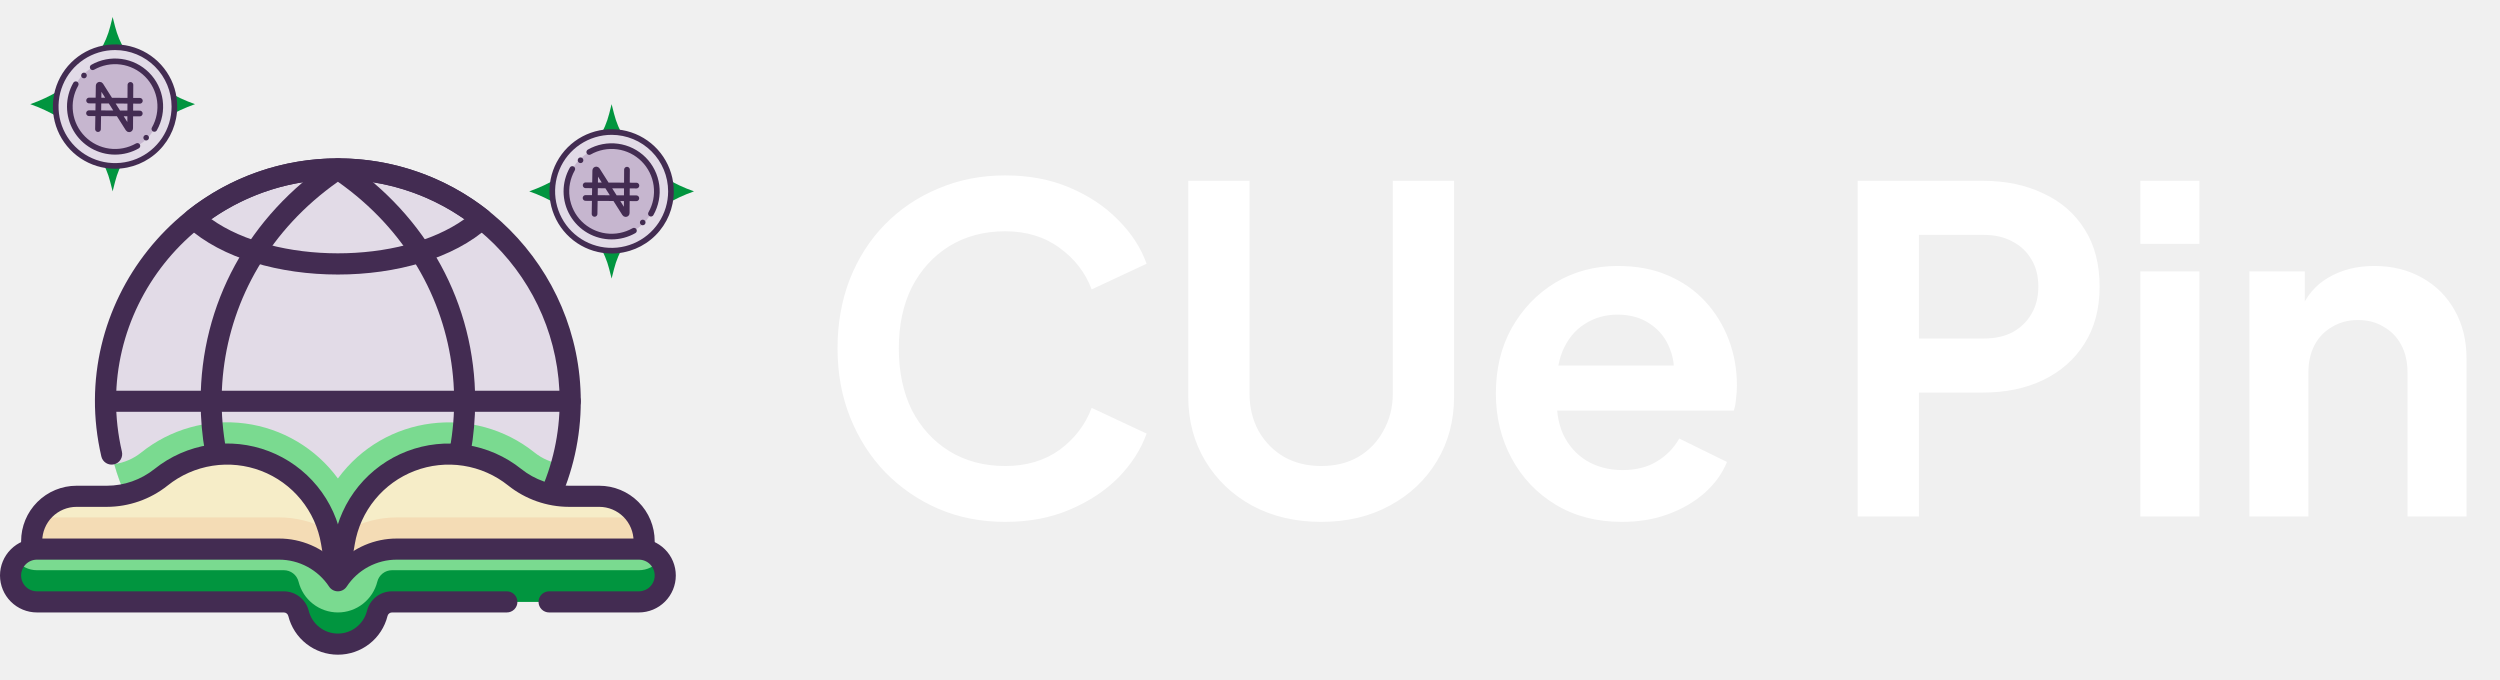
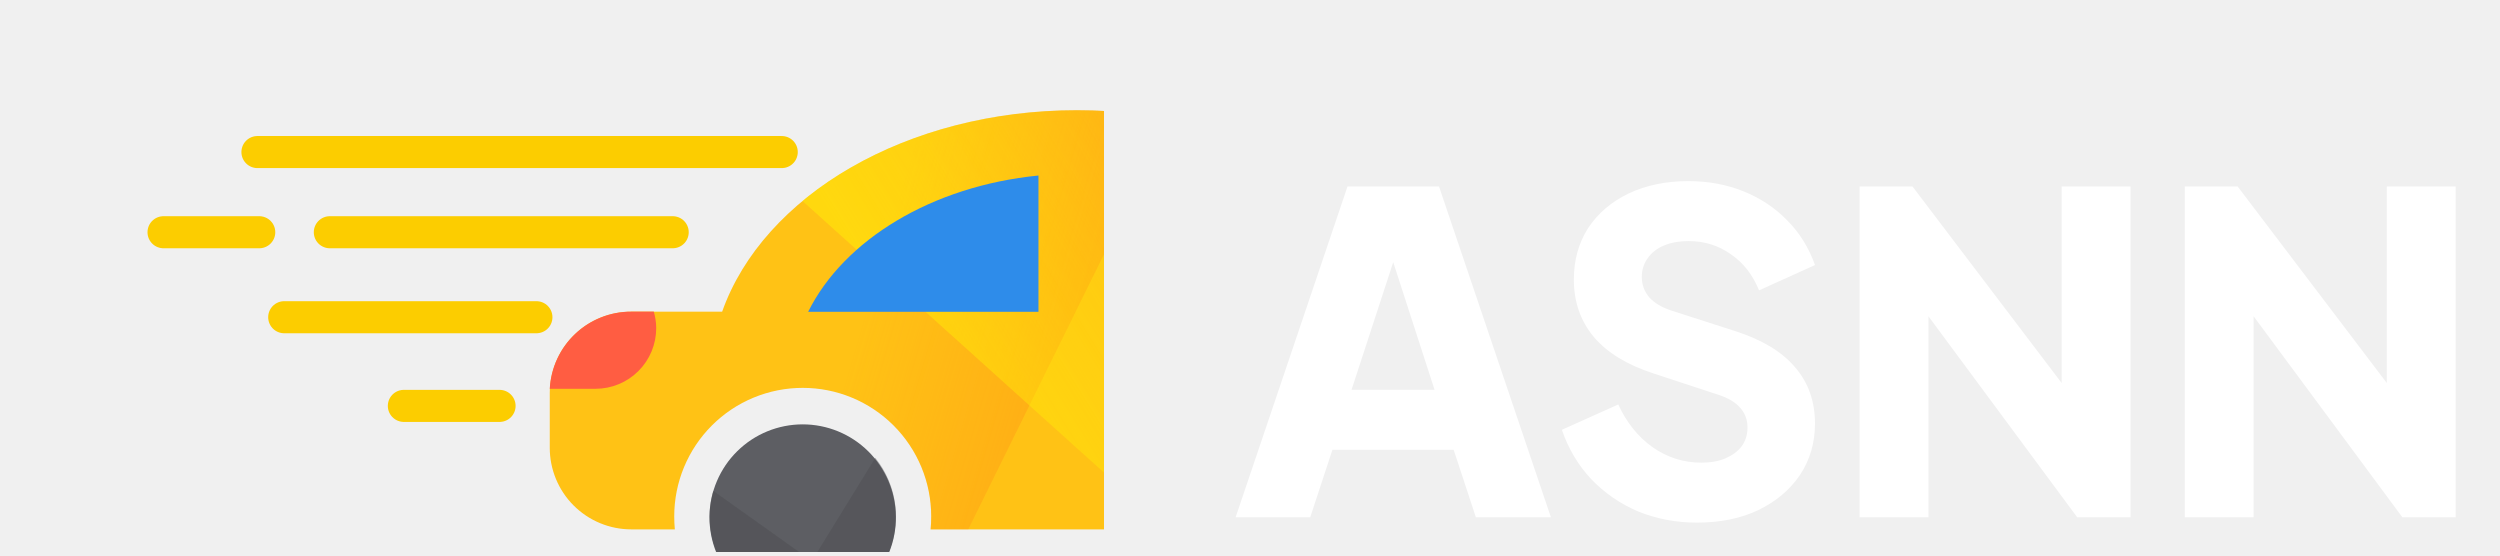
- <svg xmlns="http://www.w3.org/2000/svg" width="217" height="59" viewBox="0 0 217 59" fill="none">
-   <path d="M49.494 34.829C49.497 37.81 48.838 40.754 47.565 43.448C46.291 46.143 44.435 48.521 42.13 50.411H16.53C13.341 47.792 11.031 44.258 9.913 40.285C6.312 27.45 15.963 14.665 29.33 14.665C34.678 14.665 39.807 16.789 43.588 20.571C47.37 24.352 49.494 29.481 49.494 34.829Z" fill="#E2DBE7" />
-   <path d="M48.747 40.285C47.629 44.258 45.319 47.792 42.13 50.411H16.53C13.341 47.792 11.031 44.258 9.913 40.285C10.772 40.168 11.583 39.82 12.259 39.278C13.514 38.271 14.96 37.529 16.51 37.096C18.059 36.663 19.681 36.548 21.276 36.758C22.871 36.969 24.407 37.501 25.791 38.321C27.176 39.141 28.379 40.233 29.33 41.532C33.395 35.998 41.157 35.091 46.393 39.276C47.072 39.819 47.886 40.168 48.747 40.285Z" fill="#7ADA90" />
-   <path d="M42.13 51.328H16.53C16.318 51.328 16.112 51.254 15.948 51.119C13.482 49.087 11.505 46.525 10.166 43.624C10.116 43.514 10.087 43.396 10.083 43.276C10.078 43.156 10.097 43.036 10.139 42.923C10.181 42.81 10.245 42.706 10.326 42.618C10.408 42.53 10.507 42.458 10.616 42.408C10.725 42.358 10.844 42.33 10.964 42.325C11.084 42.321 11.204 42.34 11.317 42.382C11.43 42.423 11.534 42.487 11.622 42.569C11.71 42.651 11.781 42.749 11.832 42.858C13.009 45.408 14.726 47.673 16.864 49.494H41.797C43.926 47.69 45.635 45.443 46.806 42.91C47.977 40.377 48.582 37.62 48.578 34.829C48.578 24.216 39.944 15.582 29.33 15.582C16.956 15.582 7.776 27.133 10.582 39.205C10.609 39.322 10.613 39.444 10.593 39.562C10.573 39.681 10.53 39.795 10.467 39.897C10.403 39.999 10.32 40.088 10.222 40.158C10.124 40.228 10.013 40.278 9.896 40.305C9.779 40.333 9.657 40.336 9.538 40.317C9.42 40.297 9.306 40.254 9.204 40.19C9.102 40.127 9.013 40.044 8.943 39.946C8.873 39.848 8.823 39.737 8.796 39.62C5.717 26.375 15.811 13.748 29.33 13.748C40.954 13.748 50.411 23.205 50.411 34.829C50.415 37.946 49.727 41.024 48.395 43.841C47.063 46.658 45.122 49.144 42.712 51.119C42.548 51.254 42.342 51.328 42.13 51.328Z" fill="#432C52" />
-   <path d="M34.506 51.328H24.154C24.023 51.327 23.895 51.298 23.776 51.244C23.657 51.19 23.552 51.111 23.466 51.012C19.506 46.469 17.415 40.873 17.415 34.829C17.415 26.382 21.571 18.755 28.82 13.903C28.971 13.802 29.148 13.748 29.33 13.748C29.512 13.748 29.689 13.802 29.84 13.903C37.089 18.755 41.245 26.382 41.245 34.829C41.245 40.873 39.154 46.469 35.197 51.012C35.111 51.111 35.005 51.191 34.886 51.245C34.767 51.299 34.637 51.327 34.506 51.328ZM24.575 49.494H34.085C42.351 39.662 41.195 24.13 29.33 15.776C17.462 24.133 16.312 39.666 24.575 49.494Z" fill="#432C52" />
-   <path d="M29.33 50.411H2.75V46.974C2.75 45.941 3.16 44.95 3.891 44.219C4.621 43.489 5.612 43.078 6.645 43.078H9.268C10.982 43.079 12.645 42.496 13.983 41.424C19.095 37.341 26.722 39.77 28.534 46.031C28.735 46.717 28.736 46.851 29.33 50.411Z" fill="#F6EDC8" />
-   <path d="M29.33 50.411H2.75V46.974C2.748 46.245 2.953 45.53 3.34 44.911H24.214C25.727 44.91 27.214 45.295 28.536 46.031C28.735 46.717 28.736 46.851 29.33 50.411Z" fill="#F4DCB5" />
-   <path d="M29.33 51.328H2.75C2.507 51.328 2.273 51.231 2.102 51.059C1.93 50.887 1.833 50.654 1.833 50.411V46.974C1.833 45.698 2.34 44.474 3.243 43.571C4.145 42.669 5.369 42.162 6.645 42.162H9.268C10.773 42.16 12.234 41.647 13.411 40.708C14.785 39.608 16.424 38.887 18.163 38.616C19.903 38.345 21.683 38.533 23.328 39.162C24.972 39.791 26.423 40.84 27.537 42.203C28.652 43.566 29.39 45.197 29.679 46.934L30.234 50.256C30.256 50.388 30.25 50.523 30.215 50.652C30.18 50.78 30.117 50.9 30.031 51.002C29.945 51.104 29.838 51.186 29.716 51.242C29.595 51.298 29.463 51.328 29.33 51.328ZM3.666 49.494H28.248L27.872 47.235C27.635 45.813 27.031 44.479 26.119 43.363C25.207 42.247 24.019 41.389 22.673 40.874C21.327 40.359 19.87 40.205 18.446 40.427C17.022 40.649 15.681 41.24 14.556 42.14C13.054 43.339 11.19 43.992 9.268 43.995H6.645C5.855 43.995 5.097 44.309 4.539 44.867C3.98 45.426 3.666 46.184 3.666 46.974V49.494Z" fill="#432C52" />
-   <path d="M55.91 46.974V50.411H29.33C29.933 46.796 29.929 46.699 30.124 46.031C31.938 39.77 39.563 37.34 44.674 41.424C46.013 42.496 47.677 43.08 49.392 43.078H52.015C53.048 43.078 54.039 43.489 54.769 44.219C55.5 44.95 55.91 45.941 55.91 46.974Z" fill="#F6EDC8" />
-   <path d="M55.91 46.974V50.411H29.33C29.933 46.796 29.929 46.699 30.124 46.031C31.446 45.296 32.933 44.91 34.446 44.911H55.32C55.707 45.53 55.912 46.245 55.91 46.974Z" fill="#F4DCB5" />
-   <path d="M55.91 51.328H29.33C29.197 51.328 29.065 51.298 28.945 51.242C28.824 51.187 28.716 51.105 28.631 51.003C28.544 50.902 28.482 50.782 28.446 50.654C28.411 50.526 28.404 50.391 28.426 50.26L28.98 46.937C29.27 45.2 30.008 43.57 31.122 42.206C32.237 40.843 33.688 39.795 35.332 39.166C36.977 38.536 38.757 38.348 40.496 38.619C42.236 38.89 43.875 39.612 45.249 40.711C46.427 41.65 47.887 42.161 49.392 42.162H52.015C53.291 42.162 54.515 42.669 55.417 43.571C56.32 44.474 56.827 45.698 56.827 46.974V50.411C56.827 50.654 56.73 50.887 56.558 51.059C56.386 51.231 56.153 51.328 55.91 51.328ZM30.412 49.494H54.994V46.974C54.994 46.184 54.68 45.426 54.121 44.867C53.563 44.309 52.805 43.995 52.015 43.995H49.392C47.472 43.991 45.611 43.337 44.109 42.14C42.984 41.24 41.643 40.649 40.22 40.427C38.796 40.205 37.339 40.359 35.993 40.874C34.647 41.389 33.459 42.247 32.547 43.363C31.635 44.479 31.031 45.814 30.794 47.235L30.412 49.494Z" fill="#432C52" />
-   <path d="M57.743 49.953C57.743 50.56 57.502 51.143 57.072 51.573C56.643 52.003 56.06 52.244 55.452 52.244H34.027C33.733 52.244 33.448 52.342 33.216 52.523C32.984 52.704 32.82 52.958 32.749 53.243C32.558 54.005 32.118 54.681 31.499 55.164C30.88 55.647 30.117 55.91 29.332 55.91C28.547 55.91 27.784 55.647 27.165 55.164C26.546 54.681 26.107 54.005 25.916 53.243C25.844 52.957 25.679 52.703 25.447 52.522C25.214 52.341 24.927 52.243 24.633 52.244H3.208C2.6 52.244 2.017 52.003 1.588 51.573C1.158 51.143 0.917 50.56 0.917 49.953C0.917 49.345 1.158 48.762 1.588 48.332C2.017 47.903 2.6 47.661 3.208 47.661H24.214C25.228 47.661 26.226 47.912 27.118 48.392C28.011 48.872 28.771 49.566 29.33 50.411C29.889 49.566 30.649 48.872 31.542 48.392C32.434 47.912 33.432 47.661 34.446 47.661H55.452C56.06 47.661 56.643 47.903 57.072 48.332C57.502 48.762 57.743 49.345 57.743 49.953Z" fill="#7ADA90" />
-   <path d="M55.452 49.494H34.027C33.733 49.494 33.448 49.593 33.216 49.774C32.984 49.955 32.82 50.208 32.749 50.493C32.558 51.255 32.118 51.931 31.499 52.414C30.88 52.898 30.118 53.16 29.332 53.16C28.547 53.16 27.784 52.898 27.165 52.414C26.546 51.931 26.107 51.255 25.916 50.493C25.845 50.207 25.679 49.953 25.447 49.772C25.214 49.591 24.927 49.493 24.633 49.494H3.208C2.852 49.495 2.501 49.412 2.183 49.253C1.865 49.094 1.588 48.863 1.375 48.578C1.076 48.974 0.916 49.457 0.917 49.953C0.917 50.56 1.158 51.143 1.588 51.573C2.017 52.003 2.6 52.244 3.208 52.244H24.633C24.927 52.244 25.212 52.342 25.444 52.523C25.676 52.704 25.84 52.958 25.911 53.243C26.102 54.005 26.542 54.681 27.161 55.164C27.78 55.647 28.543 55.91 29.328 55.91C30.113 55.91 30.876 55.647 31.495 55.164C32.114 54.681 32.553 54.005 32.744 53.243C32.816 52.957 32.981 52.703 33.213 52.522C33.446 52.341 33.733 52.243 34.027 52.244H55.452C56.06 52.244 56.643 52.003 57.072 51.573C57.502 51.143 57.743 50.56 57.743 49.953C57.744 49.457 57.584 48.974 57.285 48.578C57.072 48.863 56.795 49.094 56.477 49.253C56.159 49.412 55.808 49.495 55.452 49.494Z" fill="#01953F" />
-   <path d="M29.33 56.827C28.34 56.828 27.378 56.498 26.598 55.888C25.817 55.279 25.264 54.426 25.024 53.465C25.003 53.378 24.952 53.3 24.881 53.245C24.81 53.19 24.723 53.16 24.633 53.161H3.208C2.357 53.161 1.541 52.823 0.94 52.221C0.338 51.619 0 50.803 0 49.953C0 49.102 0.338 48.286 0.94 47.684C1.541 47.083 2.357 46.745 3.208 46.745H24.214C25.172 46.743 26.119 46.938 26.999 47.316C27.879 47.693 28.672 48.247 29.33 48.942C29.988 48.247 30.782 47.694 31.661 47.316C32.541 46.938 33.488 46.743 34.446 46.745H55.452C56.303 46.745 57.119 47.083 57.72 47.684C58.322 48.286 58.66 49.102 58.66 49.953C58.66 50.803 58.322 51.619 57.72 52.221C57.119 52.823 56.303 53.161 55.452 53.161H47.661C47.418 53.161 47.185 53.064 47.013 52.892C46.841 52.72 46.745 52.487 46.745 52.244C46.745 52.001 46.841 51.768 47.013 51.596C47.185 51.424 47.418 51.327 47.661 51.327H55.452C55.817 51.327 56.166 51.183 56.424 50.925C56.682 50.667 56.827 50.317 56.827 49.953C56.827 49.588 56.682 49.238 56.424 48.98C56.166 48.723 55.817 48.578 55.452 48.578H34.446C33.583 48.577 32.733 48.79 31.973 49.199C31.213 49.607 30.567 50.198 30.092 50.918C30.008 51.044 29.895 51.147 29.762 51.219C29.628 51.29 29.48 51.327 29.329 51.327C29.178 51.327 29.029 51.29 28.896 51.219C28.763 51.147 28.649 51.044 28.566 50.918C28.091 50.198 27.444 49.607 26.684 49.198C25.924 48.79 25.075 48.577 24.212 48.578H3.208C2.843 48.578 2.494 48.723 2.236 48.98C1.978 49.238 1.833 49.588 1.833 49.953C1.833 50.317 1.978 50.667 2.236 50.925C2.494 51.183 2.843 51.327 3.208 51.327H24.633C25.131 51.327 25.616 51.494 26.008 51.8C26.401 52.107 26.68 52.537 26.8 53.021C26.941 53.584 27.267 54.085 27.725 54.442C28.183 54.8 28.747 54.994 29.328 54.994C29.909 54.994 30.473 54.8 30.931 54.442C31.389 54.085 31.714 53.584 31.855 53.021C31.976 52.536 32.255 52.106 32.649 51.799C33.043 51.492 33.528 51.326 34.027 51.327H43.995C44.238 51.327 44.471 51.424 44.643 51.596C44.815 51.768 44.912 52.001 44.912 52.244C44.912 52.487 44.815 52.72 44.643 52.892C44.471 53.064 44.238 53.161 43.995 53.161H34.027C33.938 53.16 33.851 53.191 33.78 53.246C33.709 53.301 33.659 53.378 33.638 53.465C33.399 54.426 32.844 55.28 32.064 55.889C31.283 56.498 30.32 56.828 29.33 56.827ZM16.228 19.673C16.129 19.583 16.052 19.473 16 19.351C15.948 19.228 15.924 19.096 15.928 18.962C15.933 18.829 15.967 18.699 16.027 18.58C16.087 18.462 16.172 18.358 16.277 18.275C19.994 15.339 24.593 13.742 29.33 13.742C34.067 13.742 38.666 15.339 42.383 18.275C42.487 18.358 42.573 18.462 42.633 18.58C42.693 18.699 42.727 18.829 42.731 18.962C42.736 19.096 42.712 19.228 42.66 19.351C42.608 19.473 42.531 19.583 42.432 19.673C36.339 25.219 22.314 25.212 16.228 19.673ZM18.343 19.019C23.884 22.966 34.74 22.991 40.317 19.019C37.093 16.775 33.258 15.572 29.33 15.572C25.402 15.572 21.567 16.775 18.343 19.019ZM49.494 35.746H9.166C8.923 35.746 8.689 35.649 8.518 35.477C8.346 35.306 8.249 35.072 8.249 34.829C8.249 34.586 8.346 34.353 8.518 34.181C8.689 34.009 8.923 33.913 9.166 33.913H49.494C49.737 33.913 49.971 34.009 50.142 34.181C50.314 34.353 50.411 34.586 50.411 34.829C50.411 35.072 50.314 35.306 50.142 35.477C49.971 35.649 49.737 35.746 49.494 35.746Z" fill="#432C52" />
-   <path d="M16.925 9.041C15.146 9.668 13.59 10.606 12.384 11.777C11.178 12.948 10.357 14.319 9.988 15.777L9.777 16.61L9.566 15.777C9.197 14.319 8.375 12.948 7.169 11.777C5.963 10.606 4.407 9.668 2.628 9.041C4.407 8.413 5.963 7.475 7.169 6.304C8.375 5.133 9.197 3.762 9.566 2.304L9.777 1.472L9.988 2.304C10.357 3.762 11.178 5.133 12.384 6.304C13.59 7.475 15.146 8.413 16.925 9.041Z" fill="#01953F" />
-   <g clip-path="url(#clip0_6_765)">
-     <path d="M9.987 14.402C12.832 14.402 15.138 12.096 15.138 9.251C15.138 6.406 12.832 4.1 9.987 4.1C7.142 4.1 4.836 6.406 4.836 9.251C4.836 12.096 7.142 14.402 9.987 14.402Z" fill="#E2DBE7" />
-     <path d="M9.987 13.176C12.155 13.176 13.912 11.419 13.912 9.251C13.912 7.083 12.155 5.326 9.987 5.326C7.819 5.326 6.062 7.083 6.062 9.251C6.062 11.419 7.819 13.176 9.987 13.176Z" fill="#C6B6CF" />
-     <path d="M8.506 11.206L8.566 7.441C8.567 7.392 8.607 7.352 8.656 7.353V7.353C8.687 7.353 8.715 7.369 8.732 7.394L11.134 11.181C11.15 11.207 11.179 11.222 11.209 11.223V11.223C11.258 11.223 11.298 11.183 11.298 11.134L11.321 7.37M7.734 8.724L12.139 8.75M7.727 9.825L12.132 9.851" stroke="#432C52" stroke-width="0.496" stroke-linecap="round" />
-     <path d="M9.987 14.648C8.92 14.648 7.876 14.331 6.989 13.738C6.101 13.145 5.41 12.302 5.001 11.316C4.593 10.33 4.486 9.245 4.694 8.198C4.902 7.151 5.416 6.19 6.171 5.435C6.926 4.68 7.887 4.167 8.934 3.958C9.981 3.75 11.066 3.857 12.052 4.265C13.038 4.674 13.881 5.365 14.474 6.253C15.067 7.14 15.383 8.184 15.383 9.251C15.382 10.682 14.813 12.053 13.801 13.065C12.789 14.077 11.418 14.646 9.987 14.648ZM9.987 4.345C9.017 4.345 8.068 4.633 7.261 5.172C6.455 5.711 5.826 6.477 5.455 7.374C5.083 8.27 4.986 9.256 5.175 10.208C5.365 11.16 5.832 12.034 6.518 12.72C7.204 13.406 8.078 13.873 9.03 14.063C9.982 14.252 10.968 14.155 11.864 13.784C12.761 13.412 13.527 12.783 14.066 11.977C14.605 11.17 14.893 10.221 14.893 9.251C14.891 7.95 14.374 6.703 13.454 5.784C12.535 4.864 11.288 4.347 9.987 4.345Z" fill="#432C52" />
-     <path d="M13.399 11.437C13.356 11.437 13.314 11.425 13.276 11.404C13.239 11.382 13.208 11.351 13.187 11.314C13.165 11.277 13.154 11.235 13.154 11.192C13.153 11.149 13.165 11.107 13.186 11.07C13.585 10.369 13.742 9.557 13.635 8.758C13.527 7.959 13.16 7.218 12.59 6.648C12.02 6.078 11.279 5.711 10.48 5.603C9.681 5.495 8.869 5.653 8.168 6.052C8.14 6.068 8.109 6.079 8.077 6.084C8.045 6.088 8.012 6.086 7.981 6.078C7.949 6.069 7.92 6.055 7.894 6.035C7.868 6.015 7.847 5.99 7.831 5.962C7.814 5.934 7.804 5.903 7.8 5.87C7.796 5.838 7.799 5.805 7.807 5.774C7.816 5.743 7.831 5.714 7.851 5.688C7.872 5.663 7.897 5.642 7.925 5.626C8.719 5.174 9.64 4.995 10.545 5.117C11.451 5.239 12.291 5.655 12.937 6.301C13.583 6.947 13.999 7.787 14.121 8.693C14.243 9.598 14.064 10.519 13.612 11.313C13.591 11.351 13.56 11.382 13.522 11.403C13.485 11.425 13.442 11.437 13.399 11.437ZM9.987 13.421C9.257 13.421 8.54 13.23 7.907 12.866C7.275 12.502 6.749 11.979 6.382 11.348C6.015 10.717 5.82 10.001 5.816 9.271C5.813 8.541 6.001 7.823 6.362 7.189C6.377 7.161 6.399 7.136 6.424 7.115C6.45 7.095 6.479 7.08 6.51 7.072C6.541 7.063 6.574 7.06 6.606 7.064C6.639 7.068 6.67 7.079 6.698 7.095C6.726 7.111 6.751 7.132 6.771 7.158C6.791 7.184 6.805 7.213 6.813 7.245C6.822 7.276 6.824 7.309 6.819 7.341C6.815 7.373 6.804 7.404 6.788 7.432C6.389 8.133 6.231 8.945 6.339 9.744C6.447 10.543 6.814 11.284 7.384 11.854C7.954 12.424 8.695 12.791 9.494 12.899C10.293 13.007 11.105 12.849 11.806 12.45C11.834 12.434 11.864 12.424 11.896 12.42C11.928 12.416 11.961 12.418 11.992 12.427C12.023 12.435 12.052 12.45 12.077 12.469C12.103 12.489 12.124 12.514 12.14 12.541C12.156 12.569 12.166 12.6 12.171 12.632C12.175 12.664 12.172 12.697 12.164 12.728C12.155 12.759 12.141 12.788 12.121 12.813C12.101 12.839 12.077 12.86 12.049 12.876C11.421 13.234 10.71 13.421 9.987 13.421ZM7.289 6.798C7.224 6.797 7.162 6.772 7.115 6.727C7.069 6.68 7.044 6.618 7.043 6.553C7.044 6.521 7.05 6.489 7.063 6.46C7.075 6.43 7.093 6.403 7.115 6.379C7.143 6.35 7.178 6.329 7.217 6.318C7.255 6.306 7.296 6.304 7.336 6.312C7.375 6.32 7.412 6.338 7.443 6.363C7.474 6.389 7.498 6.422 7.514 6.459C7.529 6.496 7.535 6.536 7.531 6.576C7.528 6.616 7.514 6.655 7.492 6.688C7.469 6.722 7.439 6.749 7.404 6.769C7.369 6.788 7.329 6.798 7.289 6.798ZM12.685 12.194C12.629 12.194 12.575 12.174 12.532 12.138C12.489 12.102 12.46 12.052 12.449 11.997C12.438 11.942 12.447 11.885 12.474 11.836C12.501 11.787 12.544 11.748 12.596 11.727C12.648 11.706 12.705 11.703 12.759 11.72C12.812 11.736 12.859 11.771 12.89 11.817C12.921 11.864 12.935 11.92 12.929 11.976C12.924 12.031 12.899 12.084 12.859 12.123C12.812 12.168 12.75 12.194 12.685 12.194Z" fill="#432C52" />
+ <svg xmlns="http://www.w3.org/2000/svg" width="216" height="48" viewBox="0 0 216 48" fill="none">
+   <g clip-path="url(#clip0_12_1797)">
+     <path d="M93.047 9.525C78.306 9.525 65.931 16.919 62.393 26.93H54.549C53.623 26.927 52.705 27.108 51.848 27.461C50.992 27.814 50.213 28.334 49.558 28.989C48.903 29.644 48.384 30.422 48.031 31.279C47.677 32.135 47.497 33.053 47.499 33.98V38.672C47.497 39.599 47.677 40.518 48.03 41.375C48.383 42.233 48.902 43.012 49.557 43.669C50.212 44.325 50.99 44.846 51.847 45.201C52.703 45.556 53.622 45.739 54.549 45.738H58.306C58.271 45.364 58.253 44.988 58.254 44.612C58.254 43.155 58.541 41.711 59.099 40.364C59.657 39.017 60.474 37.794 61.505 36.763C62.536 35.732 63.76 34.914 65.107 34.356C66.454 33.799 67.897 33.512 69.355 33.512C70.813 33.511 72.257 33.798 73.604 34.356C74.951 34.914 76.175 35.731 77.206 36.762C78.237 37.793 79.054 39.017 79.612 40.364C80.17 41.711 80.457 43.154 80.457 44.612C80.457 44.989 80.442 45.37 80.405 45.738H104.356C104.32 45.364 104.303 44.988 104.304 44.612C104.303 43.155 104.59 41.711 105.148 40.364C105.706 39.017 106.524 37.794 107.555 36.763C108.585 35.732 109.809 34.914 111.156 34.356C112.503 33.799 113.946 33.512 115.404 33.512C116.862 33.512 118.306 33.799 119.653 34.356C120.999 34.914 122.223 35.732 123.254 36.763C124.285 37.794 125.102 39.017 125.66 40.364C126.218 41.711 126.505 43.155 126.505 44.612C126.505 44.989 126.49 45.37 126.453 45.738H131.562C132.489 45.739 133.407 45.556 134.264 45.201C135.121 44.846 135.899 44.326 136.554 43.669C137.209 43.013 137.728 42.234 138.081 41.377C138.434 40.519 138.614 39.6 138.611 38.673V33.978C138.614 33.052 138.433 32.134 138.08 31.278C137.727 30.421 137.207 29.643 136.552 28.988C135.897 28.333 135.119 27.814 134.263 27.461C133.406 27.108 132.488 26.927 131.562 26.93H123.719C120.175 16.919 107.787 9.525 93.047 9.525Z" fill="#FFC215" />
+     <path fill-rule="evenodd" clip-rule="evenodd" d="M77.404 44.608C77.419 45.675 77.221 46.733 76.823 47.723C76.425 48.713 75.834 49.613 75.085 50.373C74.336 51.132 73.444 51.735 72.459 52.147C71.475 52.558 70.419 52.77 69.353 52.77C68.286 52.77 67.23 52.558 66.246 52.147C65.261 51.735 64.369 51.132 63.62 50.373C62.871 49.613 62.28 48.713 61.882 47.723C61.484 46.733 61.286 45.675 61.3 44.608C61.329 42.491 62.19 40.471 63.697 38.985C65.204 37.498 67.236 36.665 69.353 36.665C71.469 36.665 73.501 37.498 75.008 38.985C76.515 40.471 77.376 42.491 77.404 44.608ZM123.449 44.608C123.464 45.675 123.266 46.733 122.868 47.723C122.47 48.713 121.879 49.613 121.13 50.373C120.381 51.132 119.488 51.735 118.504 52.147C117.52 52.558 116.464 52.77 115.397 52.77C114.331 52.77 113.275 52.558 112.29 52.147C111.306 51.735 110.414 51.132 109.665 50.373C108.915 49.613 108.325 48.713 107.927 47.723C107.528 46.733 107.331 45.675 107.345 44.608C107.374 42.491 108.235 40.471 109.742 38.985C111.249 37.498 113.281 36.665 115.397 36.665C117.514 36.665 119.546 37.498 121.053 38.985C122.559 40.471 123.42 42.491 123.449 44.608Z" fill="#5D5E63" />
+     <path opacity="0.413" d="M93.046 9.52C78.305 9.52 65.931 16.914 62.393 26.925H54.548C53.621 26.922 52.703 27.103 51.847 27.456C50.991 27.81 50.213 28.329 49.558 28.984C48.903 29.639 48.384 30.417 48.031 31.274C47.677 32.13 47.497 33.048 47.499 33.974V38.684C47.497 39.611 47.678 40.529 48.031 41.385C48.384 42.241 48.903 43.019 49.558 43.674C50.213 44.329 50.991 44.848 51.847 45.201C52.704 45.554 53.621 45.735 54.548 45.733H58.306C58.27 45.358 58.253 44.983 58.254 44.607C58.254 38.474 63.223 33.506 69.355 33.506C75.487 33.506 80.456 38.474 80.456 44.607C80.456 44.984 80.441 45.365 80.403 45.732H83.659L101.151 10.282C98.564 9.781 95.847 9.52 93.046 9.52Z" fill="url(#paint0_linear_12_1797)" />
+     <path opacity="0.466" d="M93.046 9.52C83.609 9.52 75.137 12.557 69.338 17.365L100.823 45.733H104.355C104.319 45.358 104.302 44.983 104.303 44.607C104.303 38.474 109.272 33.506 115.404 33.506C121.536 33.506 126.505 38.474 126.505 44.607C126.505 44.984 126.49 45.365 126.453 45.732H131.562C132.488 45.735 133.406 45.554 134.262 45.201C135.118 44.847 135.896 44.328 136.551 43.673C137.206 43.018 137.725 42.24 138.078 41.384C138.432 40.528 138.612 39.61 138.61 38.684V33.974C138.612 33.047 138.432 32.13 138.079 31.273C137.725 30.417 137.206 29.639 136.551 28.984C135.896 28.329 135.118 27.81 134.262 27.456C133.406 27.103 132.488 26.922 131.562 26.925H123.716C120.175 16.914 107.786 9.52 93.046 9.52Z" fill="url(#paint1_linear_12_1797)" />
+     <path d="M89.723 15.165C80.518 16.077 72.916 20.718 69.823 26.942H89.723V15.165ZM96.372 15.165V26.942H116.27C113.173 20.713 105.583 16.074 96.372 15.165Z" fill="#2E8CEA" />
+     <path fill-rule="evenodd" clip-rule="evenodd" d="M56.488 26.924C56.615 27.377 56.697 27.85 56.697 28.344C56.698 29.034 56.562 29.716 56.299 30.353C56.035 30.99 55.649 31.569 55.161 32.056C54.674 32.544 54.095 32.93 53.458 33.193C52.821 33.457 52.138 33.592 51.449 33.591H47.499C47.595 31.79 48.377 30.095 49.685 28.855C50.994 27.614 52.728 26.923 54.531 26.924H56.488Z" fill="#FF5D42" />
+     <path opacity="0.413" fill-rule="evenodd" clip-rule="evenodd" d="M75.624 39.556L67.675 52.475C68.216 52.589 68.78 52.665 69.355 52.665C70.875 52.666 72.364 52.236 73.65 51.426C74.936 50.616 75.967 49.458 76.623 48.087C77.279 46.716 77.533 45.187 77.356 43.677C77.18 42.167 76.578 40.739 75.624 39.556Z" fill="#4C4C50" />
+     <path opacity="0.466" fill-rule="evenodd" clip-rule="evenodd" d="M73.984 51.202L61.624 42.408C61.466 42.951 61.365 43.509 61.323 44.073C61.222 45.59 61.551 47.104 62.274 48.441C62.997 49.778 64.083 50.883 65.407 51.629C66.732 52.374 68.24 52.73 69.758 52.654C71.276 52.579 72.74 52.075 73.984 51.202Z" fill="#4C4C50" />
+     <path d="M67.542 13.138H22.243M58.121 20.065H28.497M46.346 27.408H24.556M22.399 20.065H14.129M43.162 35.069H34.893" stroke="#FCCD00" stroke-width="2.771" stroke-linecap="round" stroke-linejoin="round" />
  </g>
-   <path d="M60.237 16.61C58.458 17.237 56.902 18.175 55.696 19.346C54.49 20.517 53.668 21.888 53.299 23.346L53.088 24.179L52.877 23.346C52.508 21.888 51.687 20.517 50.481 19.346C49.275 18.175 47.719 17.237 45.94 16.61C47.718 15.982 49.275 15.044 50.481 13.873C51.687 12.702 52.508 11.331 52.877 9.873L53.088 9.041L53.299 9.873C53.668 11.331 54.489 12.702 55.696 13.873C56.902 15.044 58.458 15.982 60.237 16.61Z" fill="#01953F" />
-   <g clip-path="url(#clip1_6_765)">
-     <path d="M53.088 21.761C55.933 21.761 58.239 19.455 58.239 16.61C58.239 13.765 55.933 11.459 53.088 11.459C50.243 11.459 47.937 13.765 47.937 16.61C47.937 19.455 50.243 21.761 53.088 21.761Z" fill="#E2DBE7" />
-     <path d="M53.088 20.535C55.256 20.535 57.013 18.777 57.013 16.61C57.013 14.442 55.256 12.685 53.088 12.685C50.921 12.685 49.164 14.442 49.164 16.61C49.164 18.777 50.921 20.535 53.088 20.535Z" fill="#C6B6CF" />
-     <path d="M51.608 18.565L51.668 14.8C51.669 14.751 51.709 14.711 51.758 14.711V14.711C51.788 14.712 51.817 14.727 51.833 14.753L54.236 18.54C54.252 18.566 54.28 18.581 54.31 18.581V18.581C54.359 18.582 54.4 18.542 54.4 18.493L54.422 14.729M50.835 16.083L55.24 16.109M50.828 17.184L55.233 17.21" stroke="#432C52" stroke-width="0.496" stroke-linecap="round" />
-     <path d="M53.088 22.006C52.021 22.006 50.978 21.69 50.09 21.097C49.203 20.504 48.511 19.661 48.103 18.675C47.694 17.689 47.587 16.604 47.796 15.557C48.004 14.51 48.518 13.549 49.273 12.794C50.027 12.039 50.989 11.525 52.036 11.317C53.082 11.109 54.167 11.216 55.154 11.624C56.14 12.033 56.982 12.724 57.575 13.612C58.168 14.499 58.485 15.543 58.485 16.61C58.483 18.041 57.914 19.412 56.903 20.424C55.891 21.436 54.519 22.005 53.088 22.006ZM53.088 11.704C52.118 11.704 51.17 11.992 50.363 12.531C49.556 13.07 48.927 13.836 48.556 14.732C48.185 15.629 48.087 16.615 48.277 17.567C48.466 18.518 48.933 19.393 49.619 20.079C50.306 20.765 51.18 21.232 52.131 21.421C53.083 21.611 54.069 21.514 54.966 21.142C55.862 20.771 56.628 20.142 57.167 19.335C57.706 18.529 57.994 17.58 57.994 16.61C57.993 15.309 57.475 14.062 56.556 13.143C55.636 12.223 54.389 11.706 53.088 11.704Z" fill="#432C52" />
-     <path d="M56.5 18.795C56.457 18.795 56.415 18.784 56.378 18.763C56.341 18.741 56.31 18.71 56.288 18.673C56.267 18.636 56.255 18.594 56.255 18.551C56.255 18.508 56.266 18.466 56.287 18.429C56.686 17.728 56.844 16.916 56.736 16.117C56.629 15.318 56.261 14.577 55.691 14.007C55.121 13.437 54.38 13.07 53.581 12.962C52.782 12.854 51.97 13.012 51.27 13.411C51.242 13.427 51.211 13.438 51.178 13.442C51.146 13.447 51.113 13.445 51.082 13.436C51.051 13.428 51.021 13.414 50.995 13.394C50.97 13.374 50.948 13.349 50.932 13.321C50.916 13.293 50.906 13.261 50.902 13.229C50.898 13.197 50.9 13.164 50.909 13.133C50.918 13.102 50.933 13.072 50.953 13.047C50.973 13.022 50.998 13 51.026 12.985C51.82 12.533 52.741 12.354 53.647 12.476C54.552 12.598 55.392 13.014 56.038 13.66C56.685 14.306 57.101 15.146 57.223 16.052C57.344 16.957 57.166 17.878 56.714 18.672C56.692 18.709 56.661 18.741 56.623 18.762C56.586 18.784 56.544 18.795 56.5 18.795ZM53.088 20.78C52.359 20.78 51.642 20.588 51.009 20.225C50.376 19.861 49.85 19.337 49.483 18.707C49.116 18.076 48.921 17.36 48.918 16.63C48.914 15.9 49.102 15.182 49.463 14.548C49.479 14.519 49.5 14.494 49.526 14.474C49.551 14.454 49.58 14.439 49.612 14.43C49.643 14.422 49.676 14.419 49.708 14.423C49.74 14.427 49.771 14.437 49.799 14.453C49.828 14.47 49.852 14.491 49.872 14.517C49.892 14.543 49.907 14.572 49.915 14.603C49.923 14.635 49.925 14.668 49.921 14.7C49.916 14.732 49.906 14.763 49.889 14.791C49.49 15.492 49.333 16.304 49.44 17.103C49.548 17.901 49.915 18.643 50.485 19.213C51.055 19.783 51.797 20.15 52.595 20.258C53.394 20.365 54.206 20.208 54.907 19.809C54.935 19.793 54.966 19.783 54.998 19.779C55.03 19.774 55.062 19.777 55.093 19.785C55.124 19.794 55.153 19.808 55.179 19.828C55.204 19.848 55.226 19.872 55.242 19.9C55.258 19.928 55.268 19.959 55.272 19.991C55.276 20.023 55.274 20.055 55.265 20.087C55.257 20.118 55.242 20.147 55.223 20.172C55.203 20.198 55.178 20.219 55.15 20.235C54.522 20.592 53.811 20.78 53.088 20.78ZM50.39 14.157C50.325 14.156 50.263 14.13 50.216 14.086C50.171 14.039 50.145 13.977 50.145 13.912C50.145 13.88 50.152 13.848 50.164 13.818C50.177 13.789 50.194 13.761 50.216 13.737C50.245 13.709 50.28 13.688 50.318 13.677C50.357 13.665 50.398 13.663 50.437 13.671C50.476 13.679 50.513 13.697 50.544 13.722C50.575 13.748 50.6 13.78 50.615 13.818C50.631 13.855 50.637 13.895 50.633 13.935C50.629 13.975 50.615 14.014 50.593 14.047C50.571 14.081 50.541 14.108 50.505 14.127C50.47 14.146 50.43 14.157 50.39 14.157ZM55.787 19.553C55.73 19.553 55.676 19.533 55.633 19.497C55.59 19.461 55.561 19.411 55.55 19.356C55.54 19.301 55.549 19.244 55.576 19.195C55.602 19.145 55.645 19.107 55.697 19.086C55.749 19.064 55.807 19.062 55.86 19.078C55.914 19.095 55.96 19.129 55.991 19.176C56.022 19.223 56.036 19.279 56.031 19.335C56.025 19.39 56 19.442 55.961 19.482C55.914 19.527 55.852 19.552 55.787 19.553Z" fill="#432C52" />
-   </g>
-   <path d="M87.246 45.299C85.16 45.299 83.231 44.921 81.458 44.165C79.712 43.409 78.173 42.353 76.844 40.998C75.54 39.642 74.523 38.051 73.793 36.226C73.063 34.401 72.698 32.407 72.698 30.243C72.698 28.079 73.05 26.085 73.754 24.26C74.484 22.409 75.501 20.818 76.805 19.489C78.134 18.133 79.686 17.09 81.458 16.36C83.231 15.604 85.16 15.226 87.246 15.226C89.332 15.226 91.196 15.578 92.838 16.282C94.507 16.986 95.915 17.924 97.062 19.098C98.209 20.245 99.031 21.509 99.526 22.891L94.755 25.12C94.207 23.66 93.282 22.461 91.978 21.522C90.675 20.558 89.097 20.075 87.246 20.075C85.421 20.075 83.805 20.505 82.397 21.366C81.015 22.226 79.933 23.412 79.151 24.924C78.395 26.437 78.017 28.209 78.017 30.243C78.017 32.277 78.395 34.062 79.151 35.601C79.933 37.113 81.015 38.299 82.397 39.16C83.805 40.02 85.421 40.45 87.246 40.45C89.097 40.45 90.675 39.981 91.978 39.042C93.282 38.078 94.207 36.865 94.755 35.405L99.526 37.634C99.031 39.016 98.209 40.294 97.062 41.467C95.915 42.614 94.507 43.539 92.838 44.243C91.196 44.947 89.332 45.299 87.246 45.299ZM114.677 45.299C112.434 45.299 110.44 44.83 108.693 43.891C106.972 42.953 105.617 41.662 104.626 40.02C103.635 38.377 103.14 36.513 103.14 34.428V15.695H108.458V34.154C108.458 35.353 108.719 36.435 109.241 37.4C109.788 38.364 110.531 39.12 111.47 39.668C112.408 40.189 113.477 40.45 114.677 40.45C115.902 40.45 116.971 40.189 117.883 39.668C118.822 39.12 119.552 38.364 120.073 37.4C120.621 36.435 120.895 35.353 120.895 34.154V15.695H126.213V34.428C126.213 36.513 125.718 38.377 124.727 40.02C123.736 41.662 122.368 42.953 120.621 43.891C118.9 44.83 116.919 45.299 114.677 45.299ZM140.791 45.299C138.601 45.299 136.685 44.804 135.042 43.813C133.4 42.822 132.122 41.48 131.21 39.785C130.297 38.09 129.841 36.213 129.841 34.154C129.841 32.016 130.297 30.126 131.21 28.483C132.149 26.815 133.413 25.498 135.003 24.533C136.62 23.569 138.419 23.086 140.4 23.086C142.069 23.086 143.529 23.36 144.78 23.908C146.058 24.455 147.14 25.211 148.026 26.176C148.912 27.14 149.59 28.249 150.06 29.5C150.529 30.725 150.764 32.055 150.764 33.489C150.764 33.854 150.737 34.232 150.685 34.623C150.659 35.014 150.594 35.353 150.49 35.64H134.065V31.729H147.596L145.171 33.567C145.406 32.368 145.341 31.299 144.976 30.36C144.637 29.422 144.063 28.679 143.255 28.131C142.473 27.584 141.521 27.31 140.4 27.31C139.331 27.31 138.38 27.584 137.545 28.131C136.711 28.653 136.072 29.435 135.629 30.478C135.212 31.494 135.056 32.733 135.16 34.193C135.056 35.496 135.225 36.657 135.668 37.673C136.137 38.664 136.815 39.433 137.702 39.981C138.614 40.528 139.657 40.802 140.83 40.802C142.004 40.802 142.994 40.554 143.802 40.059C144.637 39.564 145.289 38.899 145.758 38.065L149.903 40.098C149.486 41.115 148.834 42.014 147.948 42.796C147.061 43.579 146.006 44.191 144.78 44.635C143.581 45.078 142.251 45.299 140.791 45.299ZM161.246 44.83V15.695H172.118C174.099 15.695 175.846 16.06 177.358 16.79C178.896 17.494 180.095 18.537 180.956 19.919C181.816 21.274 182.246 22.93 182.246 24.885C182.246 26.815 181.803 28.47 180.917 29.852C180.056 31.208 178.87 32.251 177.358 32.98C175.846 33.711 174.099 34.075 172.118 34.075H166.564V44.83H161.246ZM166.564 29.383H172.196C173.16 29.383 173.995 29.2 174.699 28.835C175.403 28.444 175.95 27.91 176.341 27.232C176.732 26.554 176.928 25.772 176.928 24.885C176.928 23.973 176.732 23.191 176.341 22.539C175.95 21.861 175.403 21.34 174.699 20.975C173.995 20.584 173.16 20.388 172.196 20.388H166.564V29.383ZM185.783 44.83V23.556H190.906V44.83H185.783ZM185.783 21.17V15.695H190.906V21.17H185.783ZM195.245 44.83V23.556H200.055V27.74L199.664 26.997C200.16 25.72 200.968 24.755 202.089 24.103C203.236 23.425 204.566 23.086 206.078 23.086C207.642 23.086 209.024 23.425 210.223 24.103C211.449 24.781 212.4 25.733 213.078 26.958C213.756 28.157 214.095 29.552 214.095 31.142V44.83H208.972V32.355C208.972 31.416 208.789 30.608 208.424 29.93C208.059 29.252 207.551 28.731 206.899 28.366C206.273 27.975 205.53 27.779 204.67 27.779C203.836 27.779 203.093 27.975 202.441 28.366C201.789 28.731 201.281 29.252 200.916 29.93C200.551 30.608 200.368 31.416 200.368 32.355V44.83H195.245Z" fill="white" />
+   <path d="M106.757 44.693L116.426 16.108H124.33L133.999 44.693H127.515L125.597 38.861H115.122L113.203 44.693H106.757ZM116.772 33.681H123.947L119.573 20.175H121.184L116.772 33.681ZM146.61 45.154C144.819 45.154 143.131 44.834 141.545 44.194C139.985 43.529 138.629 42.596 137.478 41.393C136.352 40.191 135.508 38.772 134.945 37.134L139.818 34.947C140.535 36.508 141.519 37.736 142.773 38.631C144.052 39.526 145.459 39.974 146.993 39.974C147.812 39.974 148.515 39.846 149.104 39.59C149.692 39.334 150.152 38.989 150.485 38.554C150.818 38.094 150.984 37.556 150.984 36.943C150.984 36.278 150.779 35.715 150.37 35.254C149.961 34.768 149.321 34.385 148.451 34.103L142.85 32.261C140.573 31.52 138.859 30.471 137.708 29.115C136.557 27.734 135.981 26.084 135.981 24.166C135.981 22.477 136.391 20.994 137.209 19.715C138.053 18.436 139.217 17.438 140.701 16.722C142.21 16.006 143.937 15.648 145.881 15.648C147.595 15.648 149.18 15.942 150.638 16.53C152.097 17.119 153.35 17.95 154.399 19.024C155.473 20.099 156.279 21.39 156.816 22.899L151.981 25.087C151.444 23.756 150.638 22.72 149.564 21.979C148.49 21.211 147.262 20.828 145.881 20.828C145.088 20.828 144.384 20.955 143.77 21.211C143.156 21.467 142.683 21.838 142.351 22.324C142.018 22.784 141.852 23.322 141.852 23.935C141.852 24.601 142.069 25.189 142.504 25.7C142.939 26.186 143.591 26.57 144.461 26.852L149.948 28.616C152.25 29.358 153.964 30.394 155.089 31.724C156.24 33.054 156.816 34.679 156.816 36.597C156.816 38.26 156.381 39.743 155.511 41.048C154.642 42.327 153.439 43.337 151.905 44.079C150.395 44.795 148.63 45.154 146.61 45.154ZM160.671 44.693V16.108H165.236L180.584 36.329L178.128 36.904V16.108H184.076V44.693H179.471L164.392 24.319L166.618 23.744V44.693H160.671ZM188.764 44.693V16.108H193.33L208.677 36.329L206.222 36.904V16.108H212.169V44.693H207.565L192.486 24.319L194.711 23.744V44.693H188.764Z" fill="white" />
  <defs>
-     <clipPath id="clip0_6_765">
-       <rect width="11.774" height="11.774" fill="white" transform="translate(4.09991 3.36401)" />
-     </clipPath>
-     <clipPath id="clip1_6_765">
-       <rect width="11.774" height="11.774" fill="white" transform="translate(47.2014 10.7227)" />
+     <linearGradient id="paint0_linear_12_1797" x1="96.091" y1="28.214" x2="76.071" y2="22.336" gradientUnits="userSpaceOnUse">
+       <stop stop-color="#FF8915" />
+       <stop offset="1" stop-color="#FF8915" stop-opacity="0" />
+     </linearGradient>
+     <linearGradient id="paint1_linear_12_1797" x1="84.817" y1="40.166" x2="111.376" y2="23.707" gradientUnits="userSpaceOnUse">
+       <stop stop-color="#FFF306" />
+       <stop offset="1" stop-color="#FFF306" stop-opacity="0" />
+     </linearGradient>
+     <clipPath id="clip0_12_1797">
+       <rect width="95.386" height="95.386" fill="white" transform="translate(0 -47.6931)" />
    </clipPath>
  </defs>
</svg>
